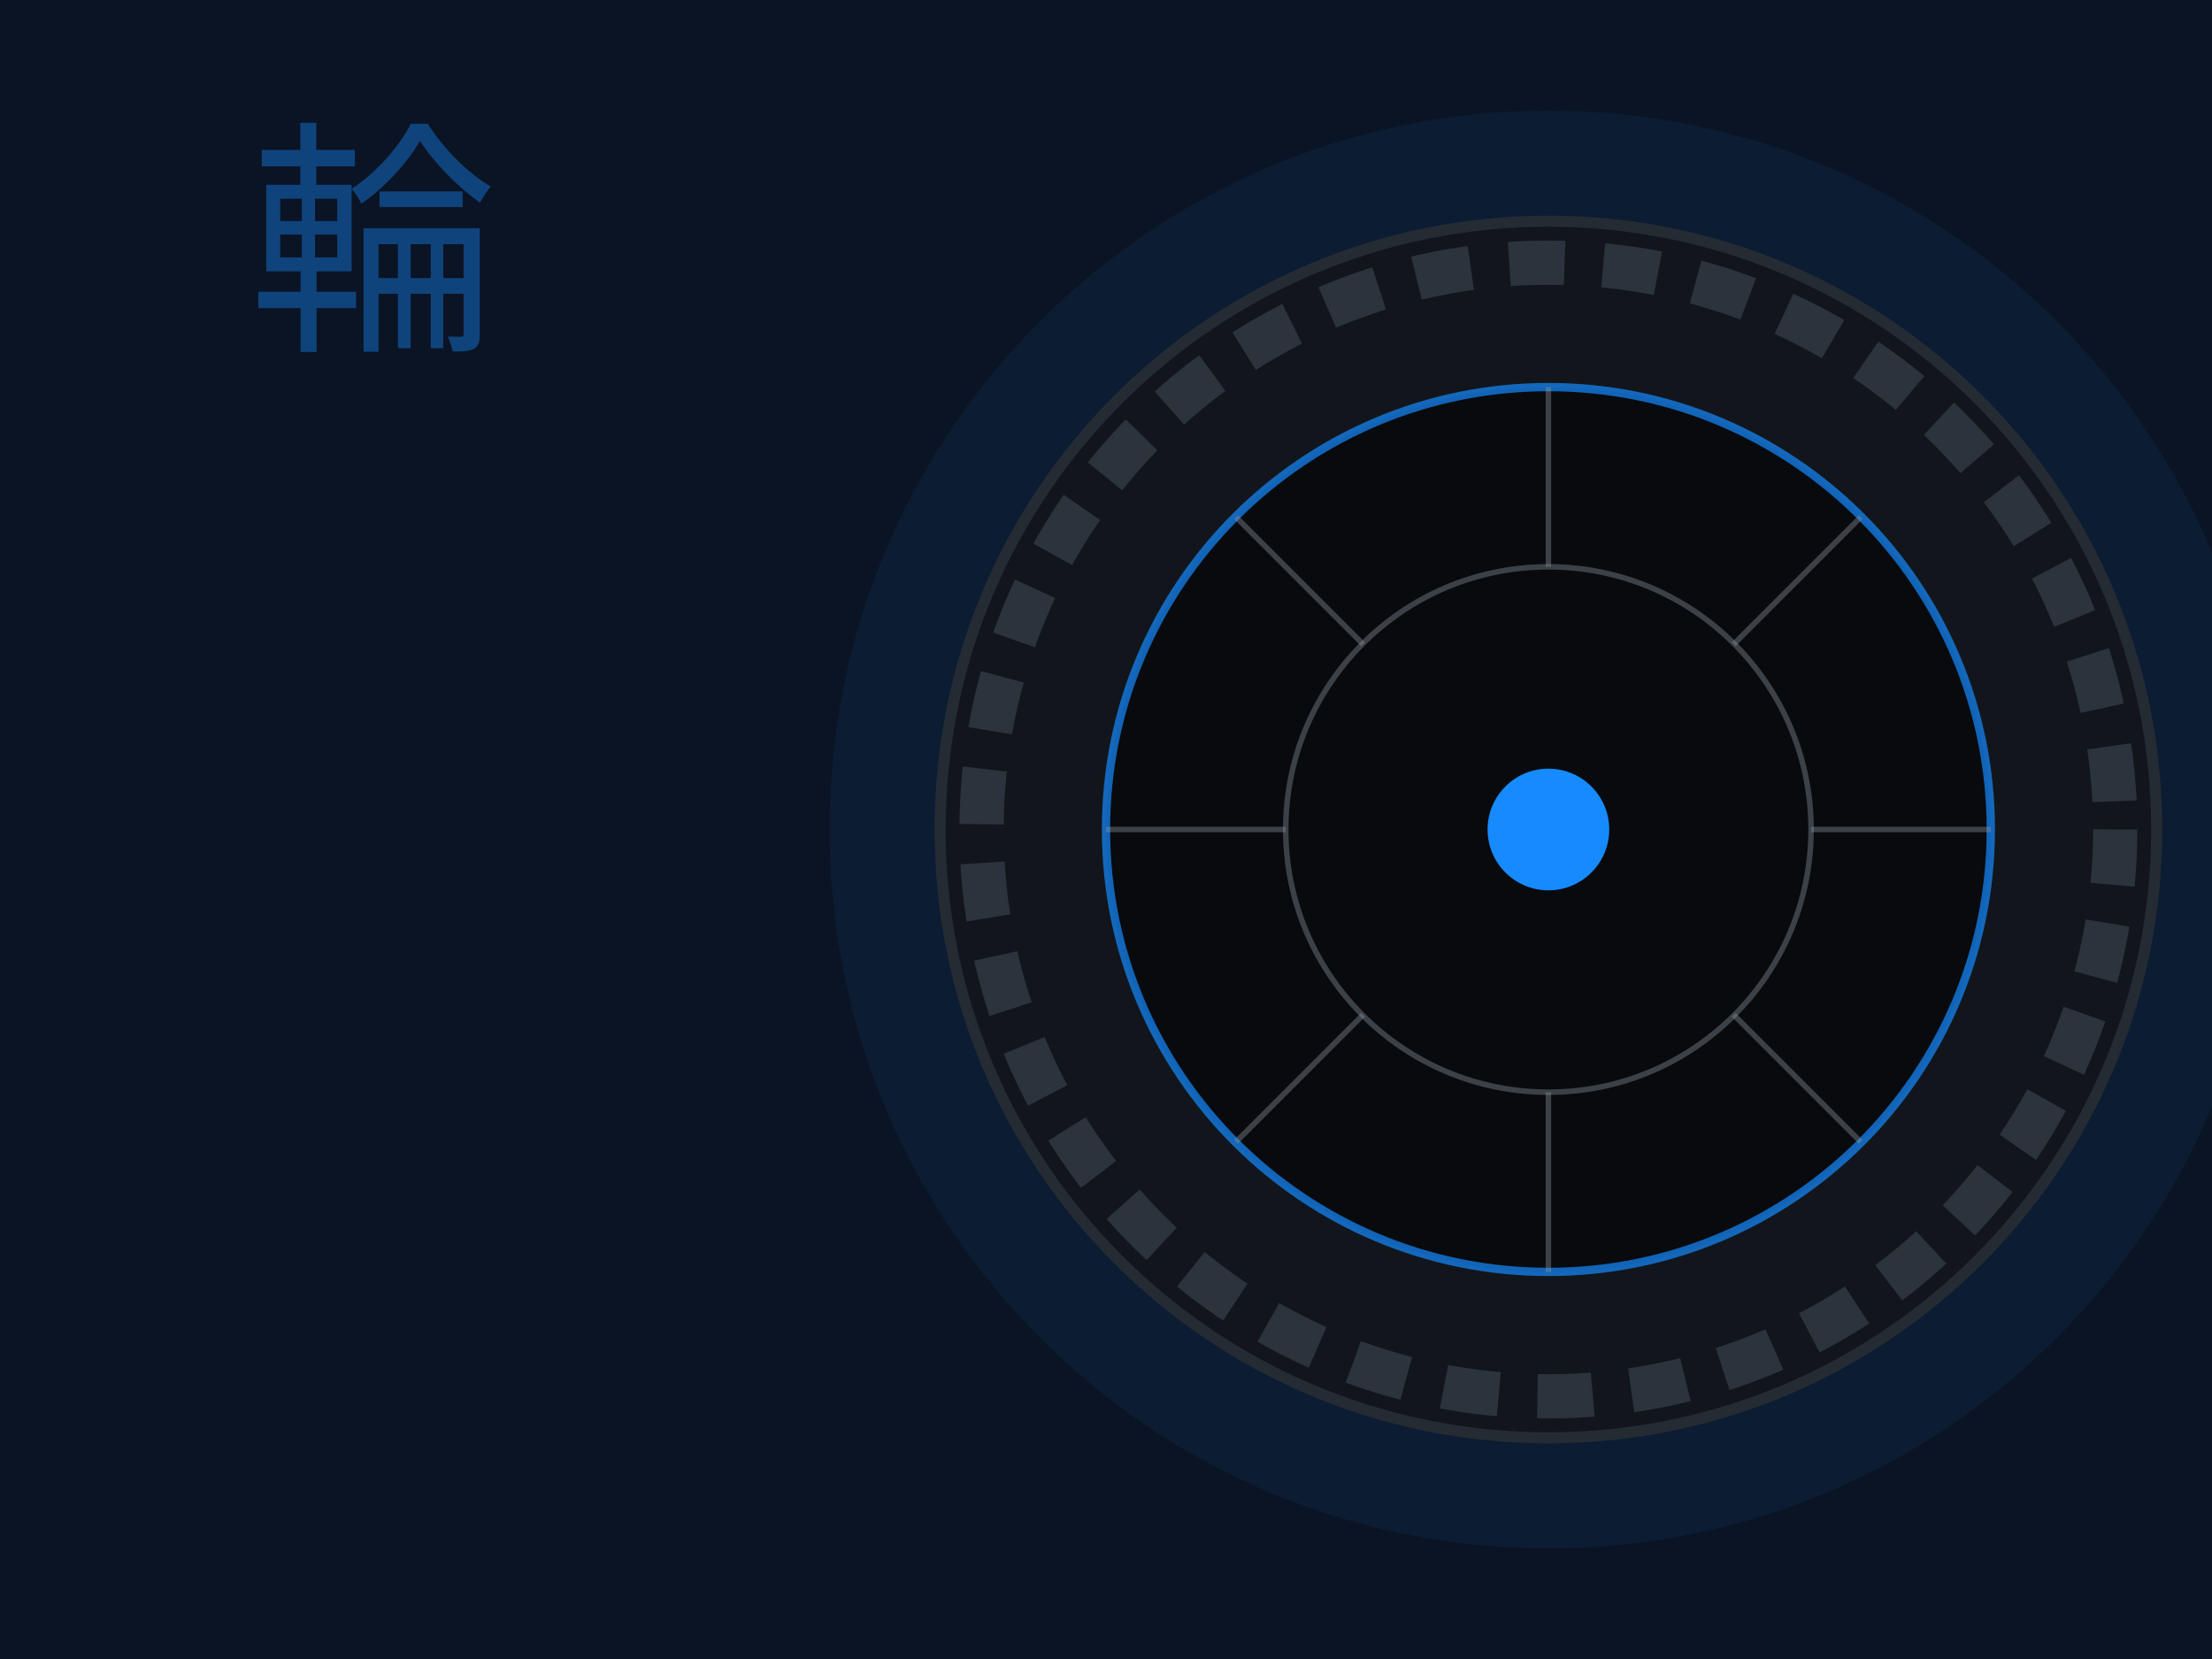
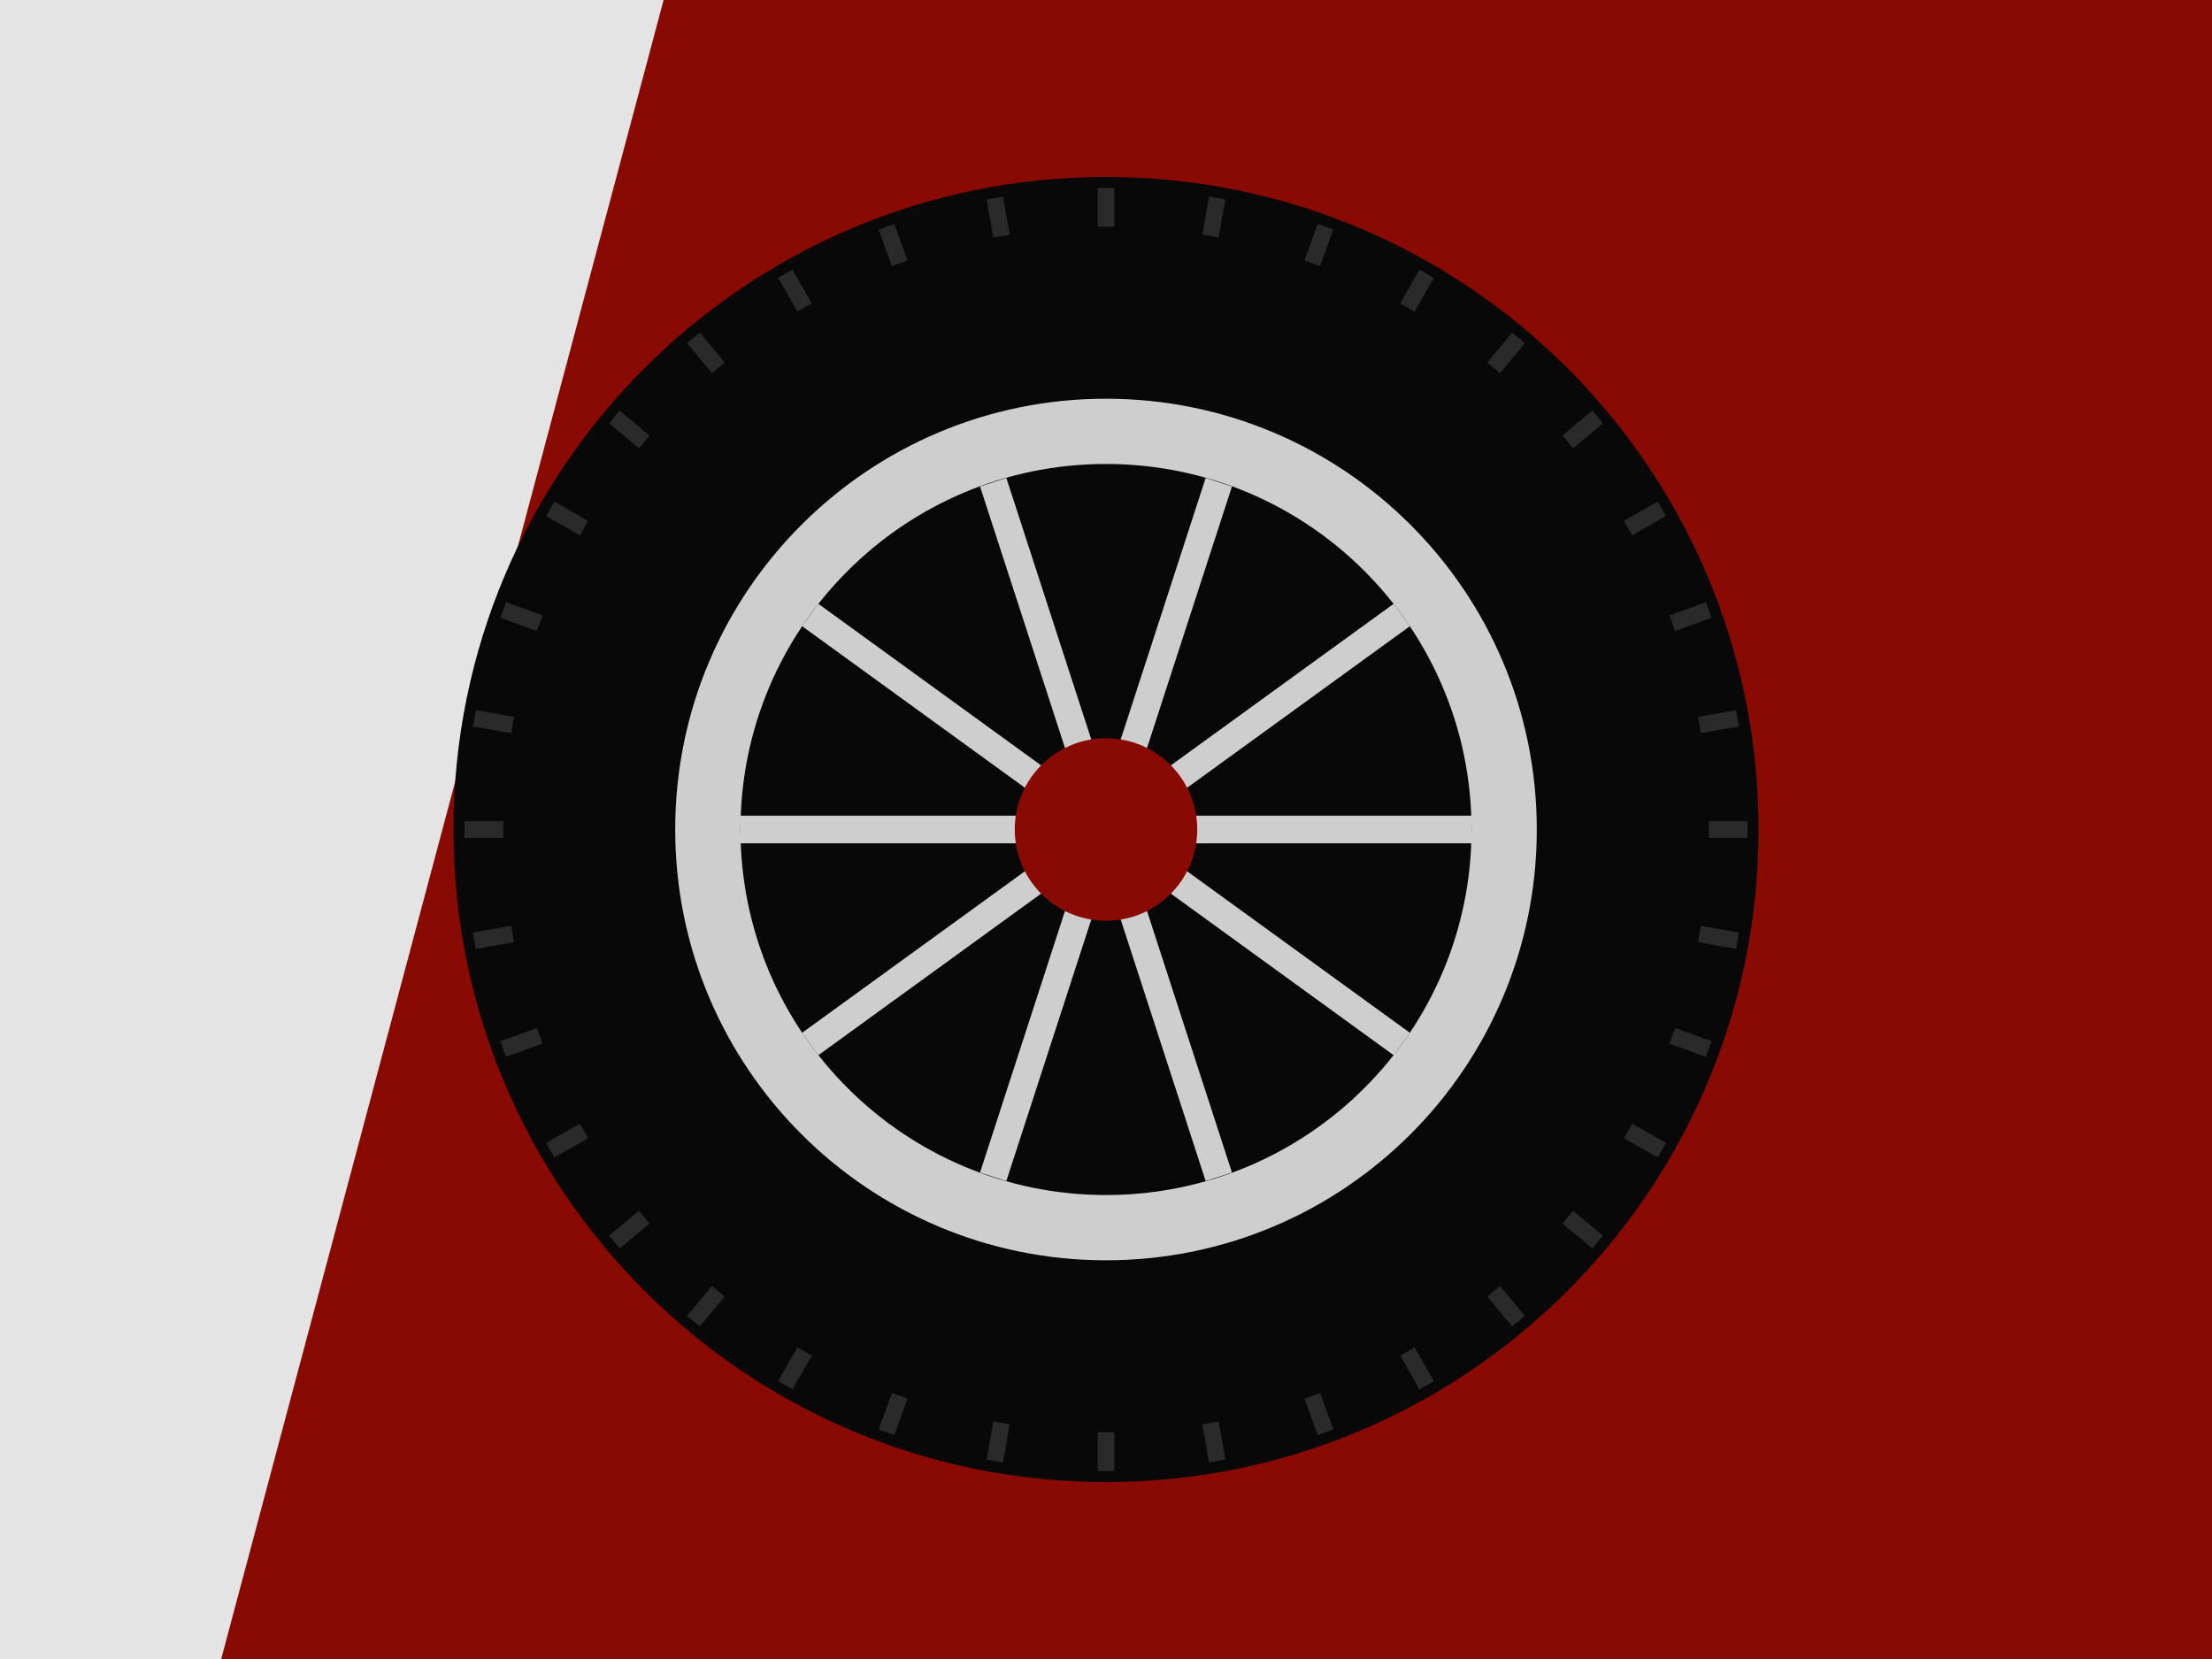
- <svg xmlns="http://www.w3.org/2000/svg" viewBox="0 0 800 600" preserveAspectRatio="xMidYMid slice">
-   <rect width="800" height="600" fill="#0b1424" />
-   <circle cx="560" cy="300" r="260" fill="#168bff" fill-opacity="0.07" />
-   <circle cx="560" cy="300" r="220" fill="#12161c" stroke="#252b33" stroke-width="4" />
-   <circle cx="560" cy="300" r="205" fill="none" stroke="#2b333d" stroke-width="16" stroke-dasharray="20 14" />
-   <circle cx="560" cy="300" r="160" fill="#080a0d" stroke="#168bff" stroke-opacity="0.7" stroke-width="3" />
-   <circle cx="560" cy="300" r="95" fill="none" stroke="#8b949e" stroke-opacity="0.4" stroke-width="2" />
-   <circle cx="560" cy="300" r="22" fill="#168bff" />
-   <g stroke="#8b949e" stroke-opacity="0.4" stroke-width="2">
-     <path d="M560 205V140M560 395V460M465 300H400M655 300H720M493 233L447 187M627 367L673 413M627 233L673 187M493 367L447 413" />
-   </g>
-   <text x="90" y="120" fill="#168bff" fill-opacity="0.4" font-size="90" font-family="'Noto Sans JP','Yu Gothic',Meiryo,sans-serif">輪</text>
+ <svg xmlns="http://www.w3.org/2000/svg" viewBox="0 0 400 300" role="img">
+   <rect width="400" height="300" fill="#E4E4E4" />
+   <polygon points="120,0 400,0 400,300 40,300" fill="#880A03" />
+   <polygon points="250,0 400,0 400,300 170,300" fill="#880A03" opacity=".9" />
+   <circle cx="200" cy="150" r="118" fill="#080808" />
+   <line x1="316.0" y1="150.0" x2="309.0" y2="150.0" stroke="#2a2a2a" stroke-width="3" />
+   <line x1="314.2" y1="170.1" x2="307.3" y2="168.9" stroke="#2a2a2a" stroke-width="3" />
+   <line x1="309.0" y1="189.7" x2="302.4" y2="187.3" stroke="#2a2a2a" stroke-width="3" />
+   <line x1="300.5" y1="208.0" x2="294.4" y2="204.5" stroke="#2a2a2a" stroke-width="3" />
+   <line x1="288.9" y1="224.6" x2="283.5" y2="220.1" stroke="#2a2a2a" stroke-width="3" />
+   <line x1="274.6" y1="238.9" x2="270.1" y2="233.5" stroke="#2a2a2a" stroke-width="3" />
+   <line x1="258.0" y1="250.5" x2="254.5" y2="244.4" stroke="#2a2a2a" stroke-width="3" />
+   <line x1="239.7" y1="259.0" x2="237.3" y2="252.4" stroke="#2a2a2a" stroke-width="3" />
+   <line x1="220.1" y1="264.2" x2="218.9" y2="257.3" stroke="#2a2a2a" stroke-width="3" />
+   <line x1="200.0" y1="266.0" x2="200.0" y2="259.0" stroke="#2a2a2a" stroke-width="3" />
+   <line x1="179.9" y1="264.2" x2="181.1" y2="257.3" stroke="#2a2a2a" stroke-width="3" />
+   <line x1="160.3" y1="259.0" x2="162.7" y2="252.4" stroke="#2a2a2a" stroke-width="3" />
+   <line x1="142.0" y1="250.5" x2="145.5" y2="244.4" stroke="#2a2a2a" stroke-width="3" />
+   <line x1="125.4" y1="238.9" x2="129.9" y2="233.5" stroke="#2a2a2a" stroke-width="3" />
+   <line x1="111.1" y1="224.6" x2="116.5" y2="220.1" stroke="#2a2a2a" stroke-width="3" />
+   <line x1="99.5" y1="208.0" x2="105.6" y2="204.5" stroke="#2a2a2a" stroke-width="3" />
+   <line x1="91.0" y1="189.7" x2="97.6" y2="187.3" stroke="#2a2a2a" stroke-width="3" />
+   <line x1="85.8" y1="170.1" x2="92.7" y2="168.9" stroke="#2a2a2a" stroke-width="3" />
+   <line x1="84.0" y1="150.0" x2="91.0" y2="150.0" stroke="#2a2a2a" stroke-width="3" />
+   <line x1="85.8" y1="129.9" x2="92.7" y2="131.1" stroke="#2a2a2a" stroke-width="3" />
+   <line x1="91.0" y1="110.3" x2="97.6" y2="112.7" stroke="#2a2a2a" stroke-width="3" />
+   <line x1="99.5" y1="92.0" x2="105.6" y2="95.5" stroke="#2a2a2a" stroke-width="3" />
+   <line x1="111.1" y1="75.4" x2="116.5" y2="79.9" stroke="#2a2a2a" stroke-width="3" />
+   <line x1="125.4" y1="61.1" x2="129.9" y2="66.5" stroke="#2a2a2a" stroke-width="3" />
+   <line x1="142.0" y1="49.5" x2="145.5" y2="55.6" stroke="#2a2a2a" stroke-width="3" />
+   <line x1="160.3" y1="41.0" x2="162.7" y2="47.6" stroke="#2a2a2a" stroke-width="3" />
+   <line x1="179.9" y1="35.8" x2="181.1" y2="42.7" stroke="#2a2a2a" stroke-width="3" />
+   <line x1="200.0" y1="34.0" x2="200.0" y2="41.0" stroke="#2a2a2a" stroke-width="3" />
+   <line x1="220.1" y1="35.8" x2="218.9" y2="42.7" stroke="#2a2a2a" stroke-width="3" />
+   <line x1="239.7" y1="41.0" x2="237.3" y2="47.6" stroke="#2a2a2a" stroke-width="3" />
+   <line x1="258.0" y1="49.5" x2="254.5" y2="55.6" stroke="#2a2a2a" stroke-width="3" />
+   <line x1="274.6" y1="61.1" x2="270.1" y2="66.5" stroke="#2a2a2a" stroke-width="3" />
+   <line x1="288.9" y1="75.4" x2="283.5" y2="79.9" stroke="#2a2a2a" stroke-width="3" />
+   <line x1="300.5" y1="92.0" x2="294.4" y2="95.5" stroke="#2a2a2a" stroke-width="3" />
+   <line x1="309.0" y1="110.3" x2="302.4" y2="112.7" stroke="#2a2a2a" stroke-width="3" />
+   <line x1="314.2" y1="129.9" x2="307.3" y2="131.1" stroke="#2a2a2a" stroke-width="3" />
+   <circle cx="200" cy="150" r="77.9" fill="#CECECE" />
+   <circle cx="200" cy="150" r="66.1" fill="#080808" />
+   <line x1="200" y1="150" x2="266.1" y2="150.0" stroke="#CECECE" stroke-width="5" />
+   <line x1="200" y1="150" x2="253.5" y2="188.8" stroke="#CECECE" stroke-width="5" />
+   <line x1="200" y1="150" x2="220.4" y2="212.8" stroke="#CECECE" stroke-width="5" />
+   <line x1="200" y1="150" x2="179.6" y2="212.8" stroke="#CECECE" stroke-width="5" />
+   <line x1="200" y1="150" x2="146.5" y2="188.8" stroke="#CECECE" stroke-width="5" />
+   <line x1="200" y1="150" x2="133.9" y2="150.0" stroke="#CECECE" stroke-width="5" />
+   <line x1="200" y1="150" x2="146.5" y2="111.2" stroke="#CECECE" stroke-width="5" />
+   <line x1="200" y1="150" x2="179.6" y2="87.2" stroke="#CECECE" stroke-width="5" />
+   <line x1="200" y1="150" x2="220.4" y2="87.2" stroke="#CECECE" stroke-width="5" />
+   <line x1="200" y1="150" x2="253.5" y2="111.2" stroke="#CECECE" stroke-width="5" />
+   <circle cx="200" cy="150" r="16.5" fill="#880A03" />
</svg>
